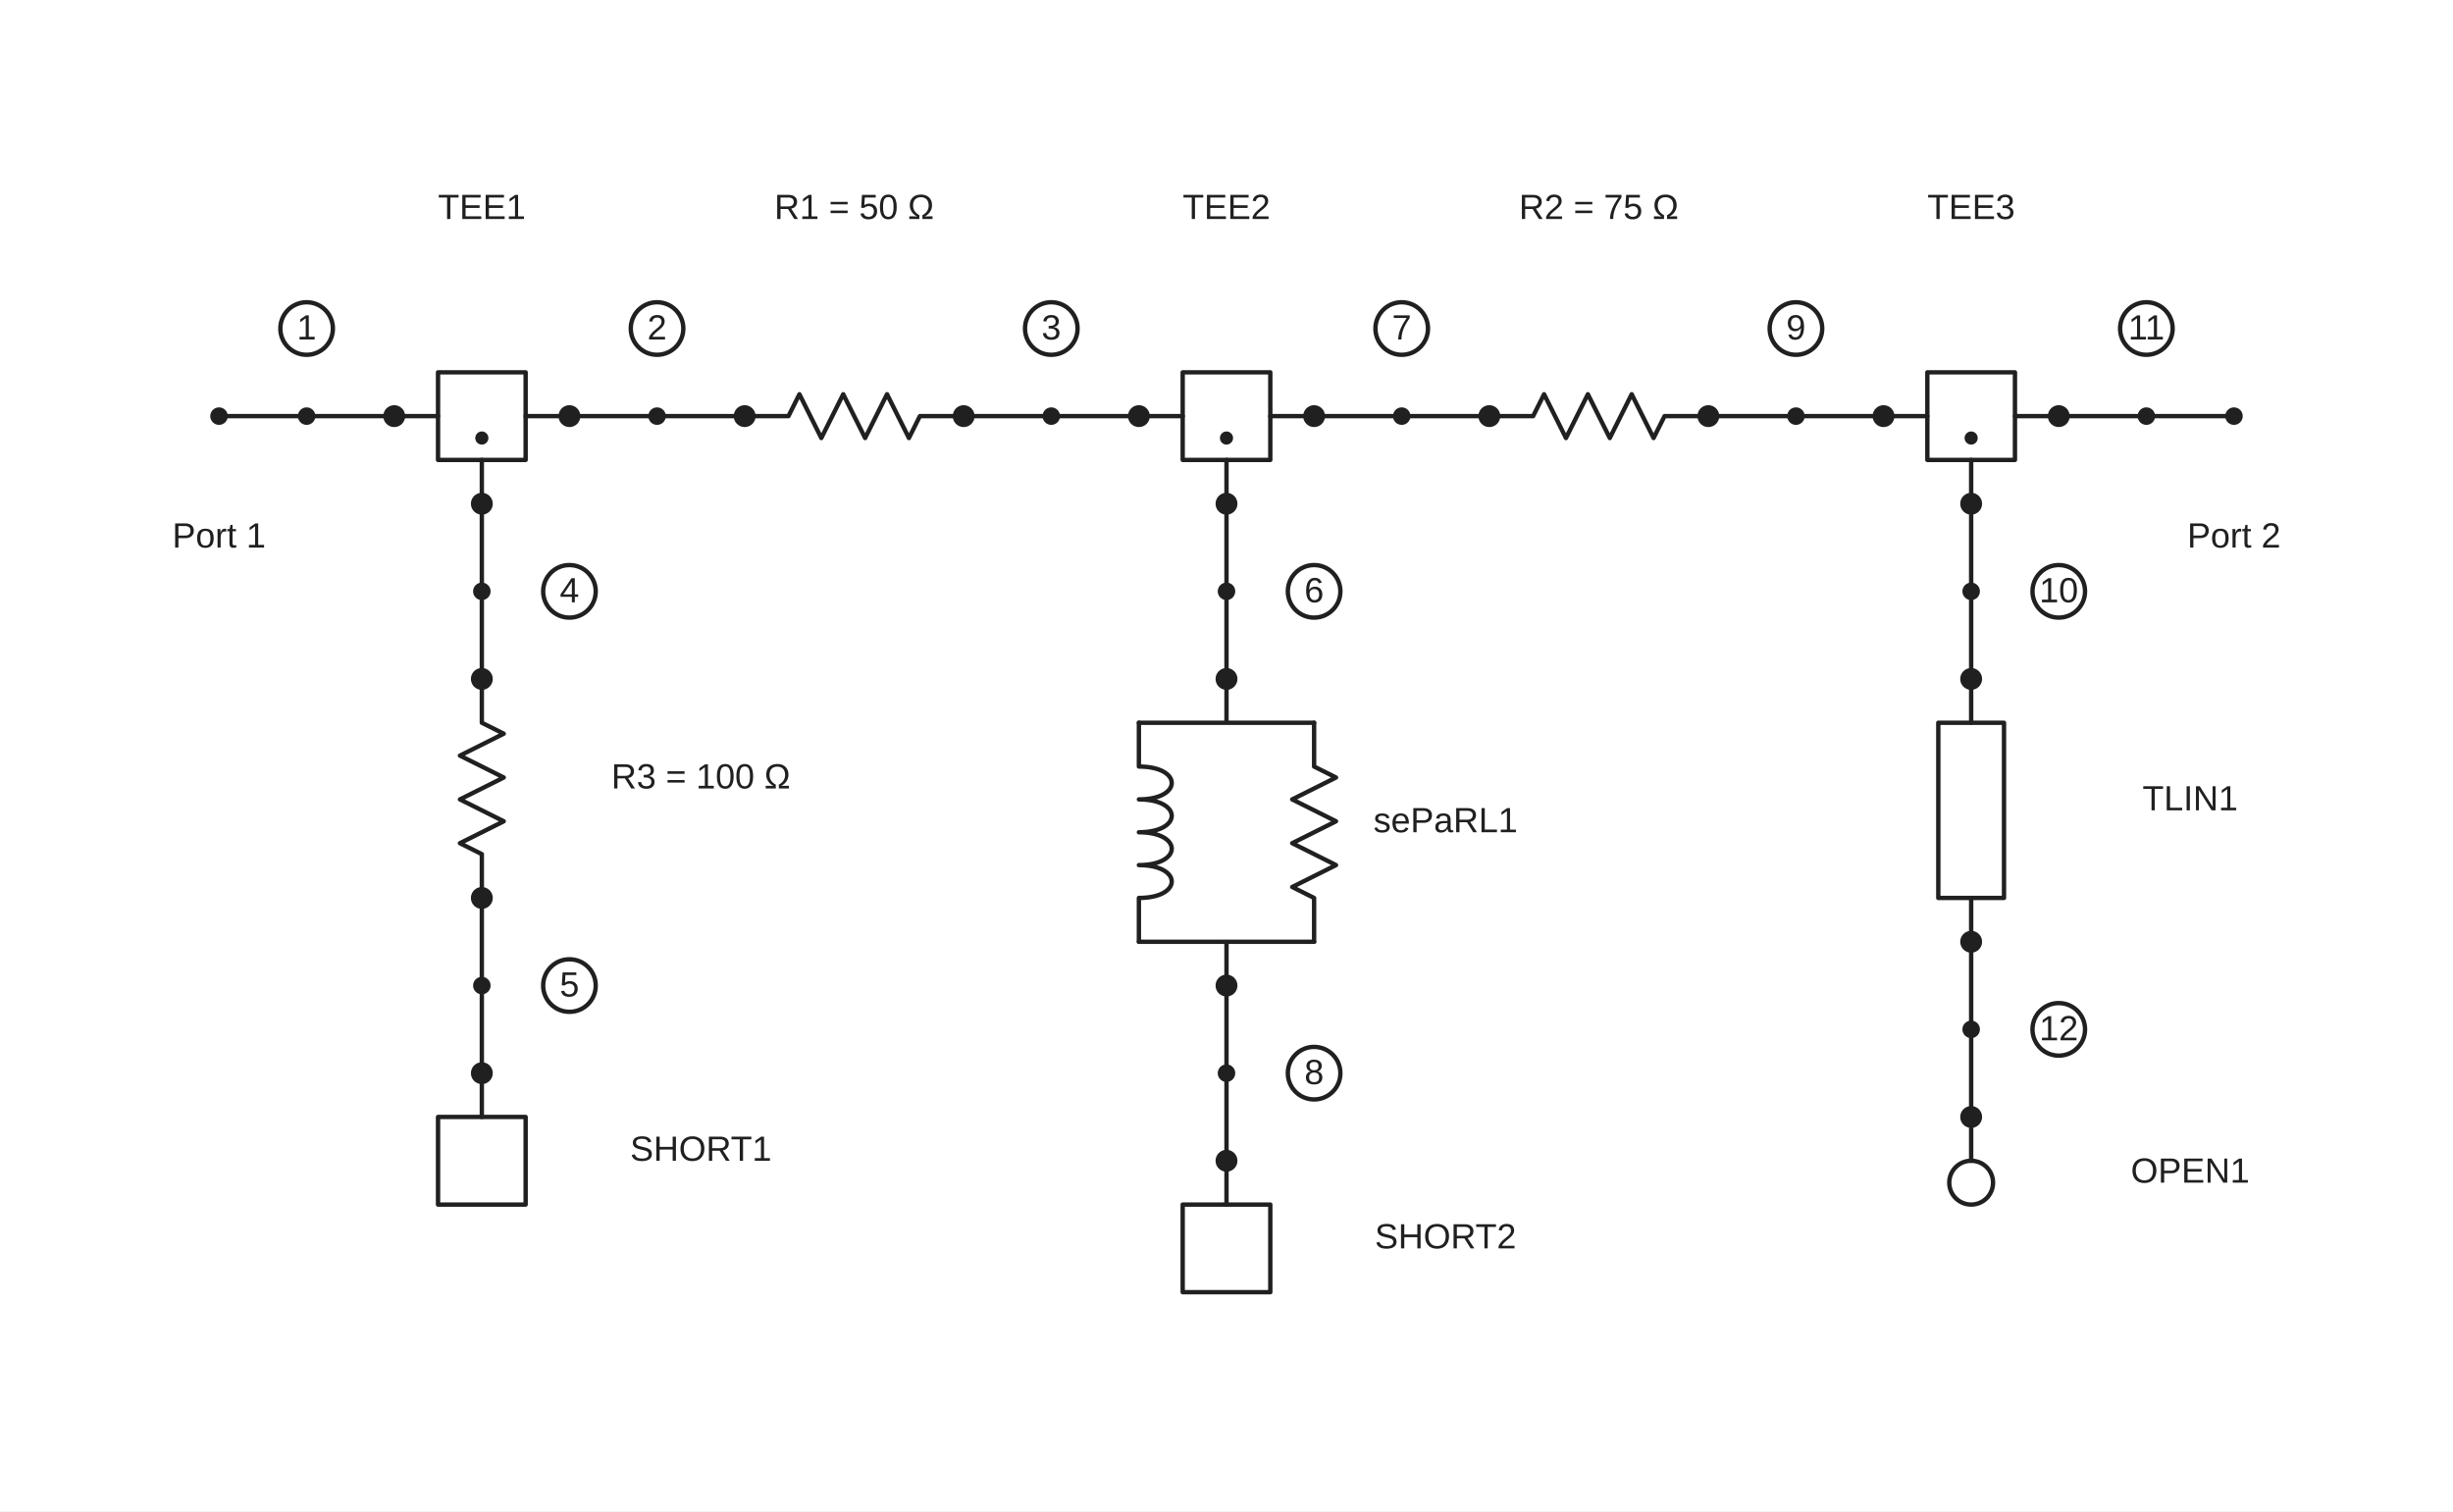
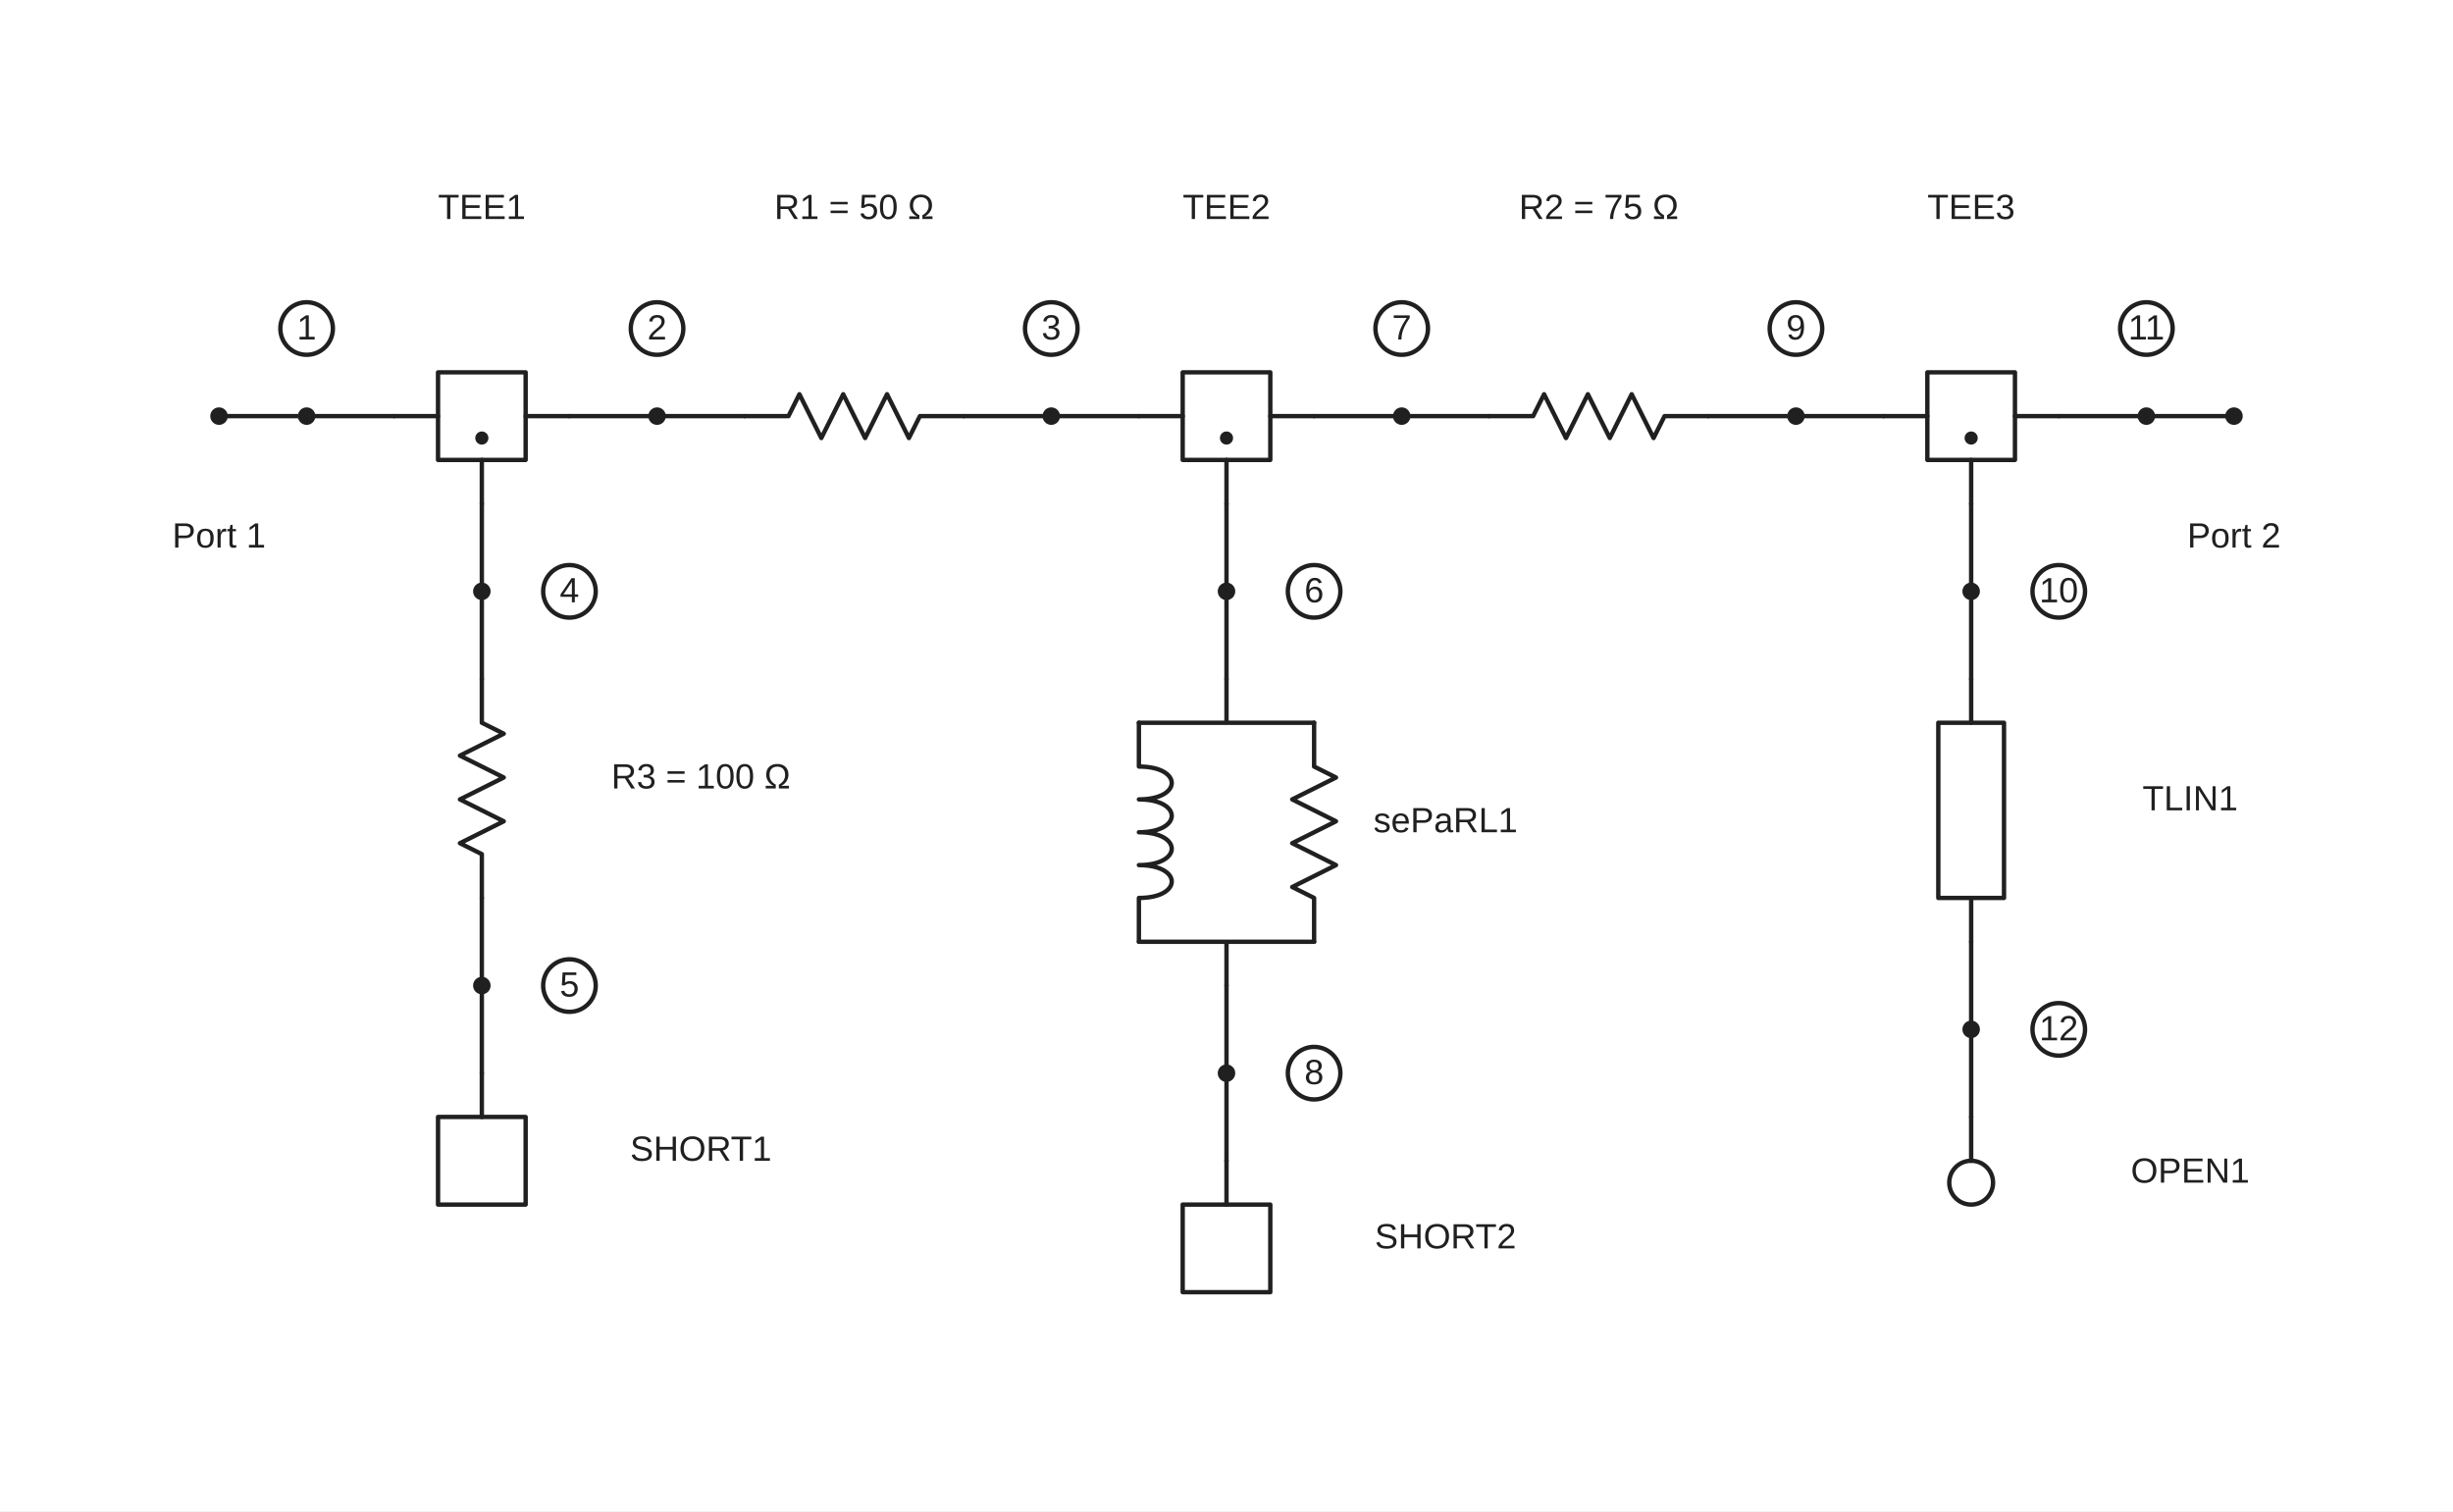
<svg xmlns="http://www.w3.org/2000/svg" viewBox="-60 -90 1120 690" role="img" aria-label="Nodal nPort schematic">
  <rect x="-60" y="-90" width="1120" height="690" fill="#ffffff" />
  <g fill="none" stroke="#202020" stroke-width="2" stroke-linecap="round" stroke-linejoin="round">
    <path d="M40 100 L120 100" />
    <path d="M200 100 L280 100" />
    <path d="M380 100 L460 100" />
    <path d="M540 100 L620 100" />
    <path d="M720 100 L800 100" />
    <path d="M880 100 L960 100" />
    <path d="M160 140 L160 220" />
    <path d="M160 320 L160 400" />
    <path d="M500 140 L500 220" />
    <path d="M500 360 L500 440" />
    <path d="M840 140 L840 220" />
    <path d="M840 340 L840 420" />
  </g>
  <g fill="#202020" font-family="Arial, Helvetica, sans-serif" font-size="16">
    <g transform="translate(120 100) rotate(0) scale(1 1) translate(-80 -100)" fill="none" stroke="#202020" stroke-width="2" stroke-linecap="round" stroke-linejoin="round">
      <g fill="none" stroke="#202020" stroke-width="2" stroke-linecap="round" stroke-linejoin="round">
        <path d="M80 100 H100 M140 100 H160 M120 120 V140" />
        <rect x="100" y="80" width="40" height="40" />
        <circle cx="120" cy="110" r="3" fill="#202020" stroke="none" />
      </g>
-       <circle cx="120" cy="140" r="4" fill="#202020" />
-       <circle cx="80" cy="100" r="4" fill="#202020" />
-       <circle cx="160" cy="100" r="4" fill="#202020" />
    </g>
    <g transform="translate(280 100) rotate(0) scale(1 1) translate(-60 -80)" fill="none" stroke="#202020" stroke-width="2" stroke-linecap="round" stroke-linejoin="round">
      <g fill="none" stroke="#202020" stroke-width="2" stroke-linecap="round" stroke-linejoin="round">
        <path d="M60 80 H80 L85 70 L95 90 L105 70 L115 90 L125 70 L135 90 L140 80 H160" />
      </g>
-       <circle cx="60" cy="80" r="4" fill="#202020" />
-       <circle cx="160" cy="80" r="4" fill="#202020" />
    </g>
    <g transform="translate(460 100) rotate(0) scale(1 1) translate(-80 -100)" fill="none" stroke="#202020" stroke-width="2" stroke-linecap="round" stroke-linejoin="round">
      <g fill="none" stroke="#202020" stroke-width="2" stroke-linecap="round" stroke-linejoin="round">
        <path d="M80 100 H100 M140 100 H160 M120 120 V140" />
        <rect x="100" y="80" width="40" height="40" />
        <circle cx="120" cy="110" r="3" fill="#202020" stroke="none" />
      </g>
-       <circle cx="120" cy="140" r="4" fill="#202020" />
-       <circle cx="80" cy="100" r="4" fill="#202020" />
-       <circle cx="160" cy="100" r="4" fill="#202020" />
    </g>
    <g transform="translate(620 100) rotate(0) scale(1 1) translate(-60 -80)" fill="none" stroke="#202020" stroke-width="2" stroke-linecap="round" stroke-linejoin="round">
      <g fill="none" stroke="#202020" stroke-width="2" stroke-linecap="round" stroke-linejoin="round">
        <path d="M60 80 H80 L85 70 L95 90 L105 70 L115 90 L125 70 L135 90 L140 80 H160" />
      </g>
-       <circle cx="60" cy="80" r="4" fill="#202020" />
-       <circle cx="160" cy="80" r="4" fill="#202020" />
    </g>
    <g transform="translate(800 100) rotate(0) scale(1 1) translate(-80 -100)" fill="none" stroke="#202020" stroke-width="2" stroke-linecap="round" stroke-linejoin="round">
      <g fill="none" stroke="#202020" stroke-width="2" stroke-linecap="round" stroke-linejoin="round">
        <path d="M80 100 H100 M140 100 H160 M120 120 V140" />
        <rect x="100" y="80" width="40" height="40" />
        <circle cx="120" cy="110" r="3" fill="#202020" stroke="none" />
      </g>
-       <circle cx="120" cy="140" r="4" fill="#202020" />
-       <circle cx="80" cy="100" r="4" fill="#202020" />
-       <circle cx="160" cy="100" r="4" fill="#202020" />
    </g>
    <g transform="translate(160 220) rotate(90) scale(1 1) translate(-60 -80)" fill="none" stroke="#202020" stroke-width="2" stroke-linecap="round" stroke-linejoin="round">
      <g fill="none" stroke="#202020" stroke-width="2" stroke-linecap="round" stroke-linejoin="round">
        <path d="M60 80 H80 L85 70 L95 90 L105 70 L115 90 L125 70 L135 90 L140 80 H160" />
      </g>
-       <circle cx="60" cy="80" r="4" fill="#202020" />
-       <circle cx="160" cy="80" r="4" fill="#202020" />
    </g>
    <g transform="translate(160 400) rotate(90) scale(1 1) translate(-80 -80)" fill="none" stroke="#202020" stroke-width="2" stroke-linecap="round" stroke-linejoin="round">
      <g fill="none" stroke="#202020" stroke-width="2" stroke-linecap="round" stroke-linejoin="round">
        <path d="M80 80 H100" />
        <rect x="100" y="60" width="40" height="40" />
      </g>
-       <circle cx="80" cy="80" r="4" fill="#202020" />
    </g>
    <g transform="translate(500 220) rotate(90) scale(1 1) translate(-140 -120)" fill="none" stroke="#202020" stroke-width="2" stroke-linecap="round" stroke-linejoin="round">
      <g transform="translate(0 -5)">
        <g fill="none" stroke="#202020" stroke-width="2" stroke-linecap="round" stroke-linejoin="round">
          <path d="M140 125 H160 M260 125 H280 M160 85 V165 M260 85 V165" />
          <path d="M160 85 H180 L185 75 L195 95 L205 75 L215 95 L225 75 L235 95 L240 85 H260" />
          <path d="M160 165 H180 C180 145 195 145 195 165 C195 145 210 145 210 165 C210 145 225 145 225 165 C225 145 240 145 240 165 H260" />
        </g>
      </g>
-       <circle cx="140" cy="120" r="4" fill="#202020" />
-       <circle cx="280" cy="120" r="4" fill="#202020" />
    </g>
    <g transform="translate(500 440) rotate(90) scale(1 1) translate(-80 -80)" fill="none" stroke="#202020" stroke-width="2" stroke-linecap="round" stroke-linejoin="round">
      <g fill="none" stroke="#202020" stroke-width="2" stroke-linecap="round" stroke-linejoin="round">
        <path d="M80 80 H100" />
        <rect x="100" y="60" width="40" height="40" />
      </g>
-       <circle cx="80" cy="80" r="4" fill="#202020" />
    </g>
    <g transform="translate(840 220) rotate(90) scale(1 1) translate(-80 -80)" fill="none" stroke="#202020" stroke-width="2" stroke-linecap="round" stroke-linejoin="round">
      <g transform="translate(0 -10)">
        <g fill="none" stroke="#202020" stroke-width="2" stroke-linecap="round" stroke-linejoin="round">
          <path d="M80 90 H100 M180 90 H200" />
          <rect x="100" y="75" width="80" height="30" />
        </g>
      </g>
-       <circle cx="80" cy="80" r="4" fill="#202020" />
-       <circle cx="200" cy="80" r="4" fill="#202020" />
    </g>
    <g transform="translate(840 420) rotate(90) scale(1 1) translate(-120 -80)" fill="none" stroke="#202020" stroke-width="2" stroke-linecap="round" stroke-linejoin="round">
      <g fill="none" stroke="#202020" stroke-width="2" stroke-linecap="round">
        <path d="M120 80 H140" />
        <circle cx="150" cy="80" r="10" />
      </g>
-       <circle cx="120" cy="80" r="4" fill="#202020" />
    </g>
-     <circle cx="40" cy="100" r="4" fill="#202020" />
-     <circle cx="960" cy="100" r="4" fill="#202020" />
-     <circle cx="160" cy="180" r="4" fill="#202020" />
+     <circle data-schematic-dot="port" cx="40" cy="100" r="4" fill="#202020" />
+     <circle data-schematic-dot="port" cx="960" cy="100" r="4" fill="#202020" />
+     <circle data-schematic-dot="node" cx="160" cy="180" r="4" fill="#202020" />
    <circle cx="200" cy="180" r="12" fill="#ffffff" stroke="#202020" stroke-width="2" />
    <text x="200" y="185" text-anchor="middle">4</text>
-     <circle cx="80" cy="100" r="4" fill="#202020" />
+     <circle data-schematic-dot="node" cx="80" cy="100" r="4" fill="#202020" />
    <circle cx="80" cy="60" r="12" fill="#ffffff" stroke="#202020" stroke-width="2" />
    <text x="80" y="65" text-anchor="middle">1</text>
-     <circle cx="240" cy="100" r="4" fill="#202020" />
+     <circle data-schematic-dot="node" cx="240" cy="100" r="4" fill="#202020" />
    <circle cx="240" cy="60" r="12" fill="#ffffff" stroke="#202020" stroke-width="2" />
    <text x="240" y="65" text-anchor="middle">2</text>
-     <circle cx="160" cy="360" r="4" fill="#202020" />
+     <circle data-schematic-dot="node" cx="160" cy="360" r="4" fill="#202020" />
    <circle cx="200" cy="360" r="12" fill="#ffffff" stroke="#202020" stroke-width="2" />
    <text x="200" y="365" text-anchor="middle">5</text>
-     <circle cx="420" cy="100" r="4" fill="#202020" />
+     <circle data-schematic-dot="node" cx="420" cy="100" r="4" fill="#202020" />
    <circle cx="420" cy="60" r="12" fill="#ffffff" stroke="#202020" stroke-width="2" />
    <text x="420" y="65" text-anchor="middle">3</text>
-     <circle cx="500" cy="180" r="4" fill="#202020" />
+     <circle data-schematic-dot="node" cx="500" cy="180" r="4" fill="#202020" />
    <circle cx="540" cy="180" r="12" fill="#ffffff" stroke="#202020" stroke-width="2" />
    <text x="540" y="185" text-anchor="middle">6</text>
-     <circle cx="580" cy="100" r="4" fill="#202020" />
+     <circle data-schematic-dot="node" cx="580" cy="100" r="4" fill="#202020" />
    <circle cx="580" cy="60" r="12" fill="#ffffff" stroke="#202020" stroke-width="2" />
    <text x="580" y="65" text-anchor="middle">7</text>
-     <circle cx="500" cy="400" r="4" fill="#202020" />
+     <circle data-schematic-dot="node" cx="500" cy="400" r="4" fill="#202020" />
    <circle cx="540" cy="400" r="12" fill="#ffffff" stroke="#202020" stroke-width="2" />
    <text x="540" y="405" text-anchor="middle">8</text>
-     <circle cx="760" cy="100" r="4" fill="#202020" />
+     <circle data-schematic-dot="node" cx="760" cy="100" r="4" fill="#202020" />
    <circle cx="760" cy="60" r="12" fill="#ffffff" stroke="#202020" stroke-width="2" />
    <text x="760" y="65" text-anchor="middle">9</text>
-     <circle cx="840" cy="180" r="4" fill="#202020" />
+     <circle data-schematic-dot="node" cx="840" cy="180" r="4" fill="#202020" />
    <circle cx="880" cy="180" r="12" fill="#ffffff" stroke="#202020" stroke-width="2" />
    <text x="880" y="185" text-anchor="middle">10</text>
-     <circle cx="920" cy="100" r="4" fill="#202020" />
+     <circle data-schematic-dot="node" cx="920" cy="100" r="4" fill="#202020" />
    <circle cx="920" cy="60" r="12" fill="#ffffff" stroke="#202020" stroke-width="2" />
    <text x="920" y="65" text-anchor="middle">11</text>
-     <circle cx="840" cy="380" r="4" fill="#202020" />
+     <circle data-schematic-dot="node" cx="840" cy="380" r="4" fill="#202020" />
    <circle cx="880" cy="380" r="12" fill="#ffffff" stroke="#202020" stroke-width="2" />
    <text x="880" y="385" text-anchor="middle">12</text>
    <text x="160" y="10" text-anchor="middle">TEE1</text>
    <text x="330" y="10" text-anchor="middle">R1 = 50 Ω</text>
    <text x="500" y="10" text-anchor="middle">TEE2</text>
    <text x="670" y="10" text-anchor="middle">R2 = 75 Ω</text>
    <text x="840" y="10" text-anchor="middle">TEE3</text>
    <text x="260" y="270" text-anchor="middle">R3 = 100 Ω</text>
    <text x="260" y="440" text-anchor="middle">SHORT1</text>
    <text x="600" y="290" text-anchor="middle">sePaRL1</text>
    <text x="600" y="480" text-anchor="middle">SHORT2</text>
    <text x="940" y="280" text-anchor="middle">TLIN1</text>
    <text x="940" y="450" text-anchor="middle">OPEN1</text>
    <text x="40" y="160" text-anchor="middle">Port 1</text>
    <text x="960" y="160" text-anchor="middle">Port 2</text>
  </g>
</svg>
